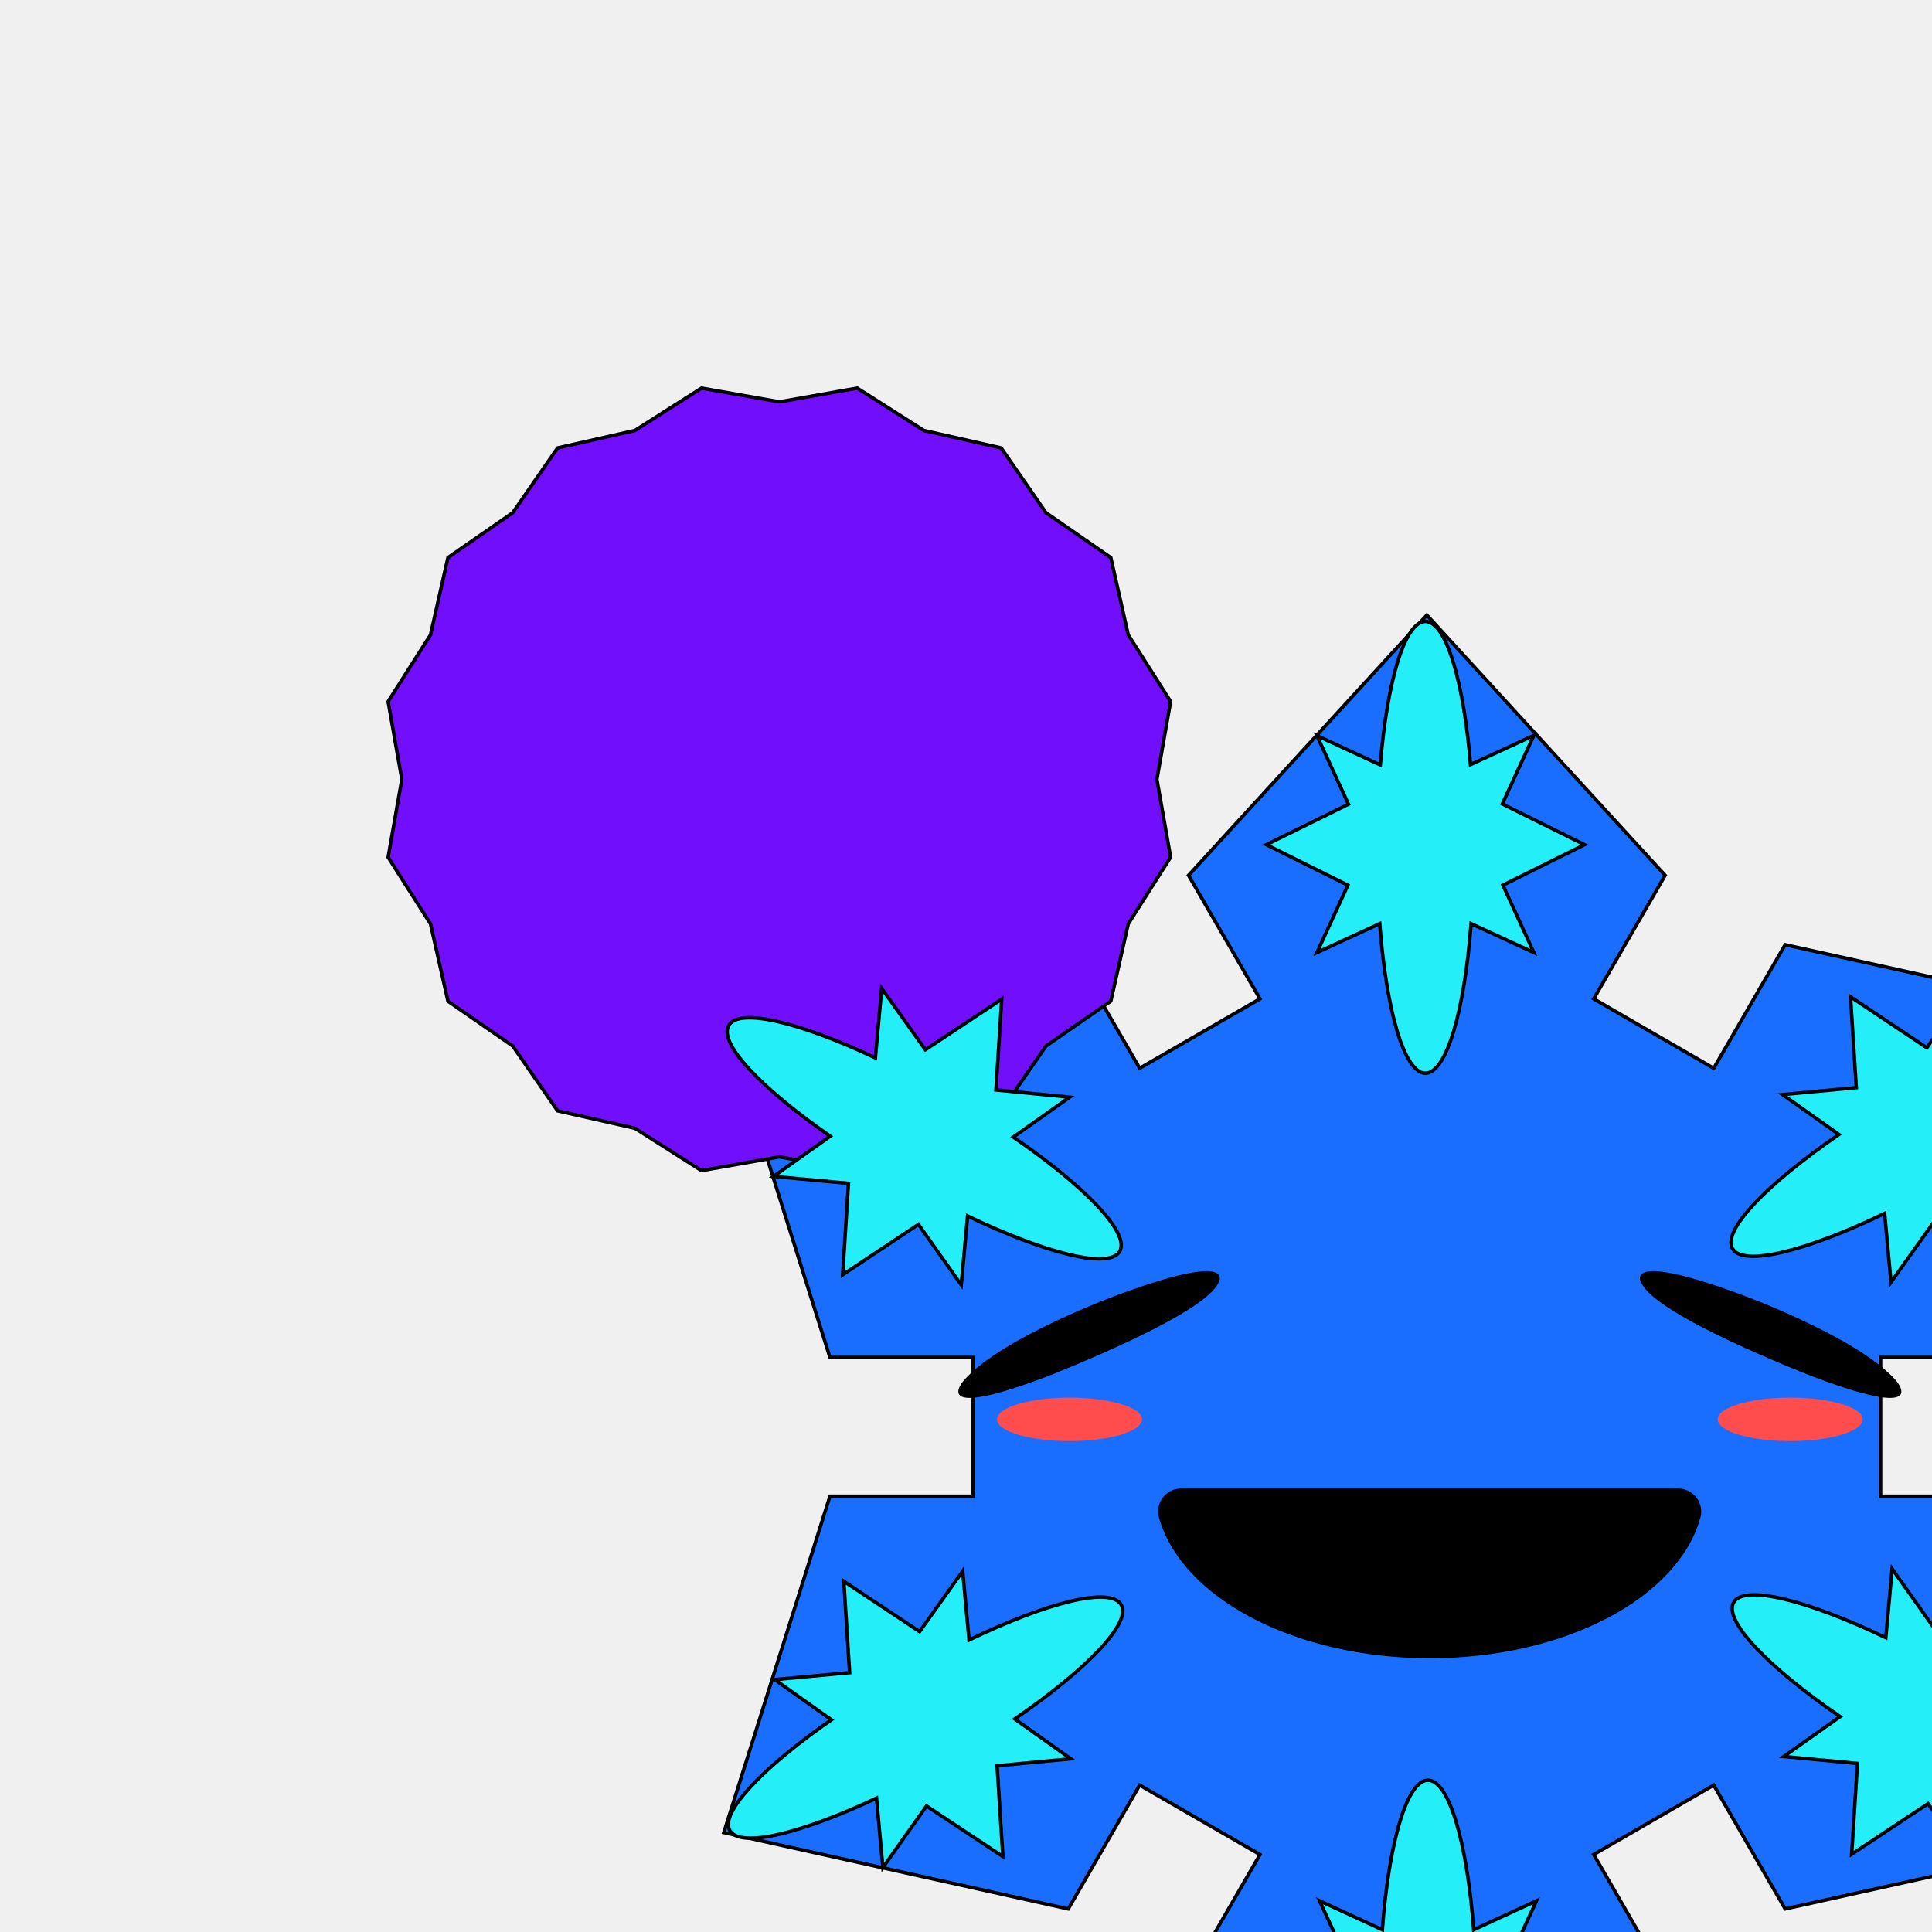
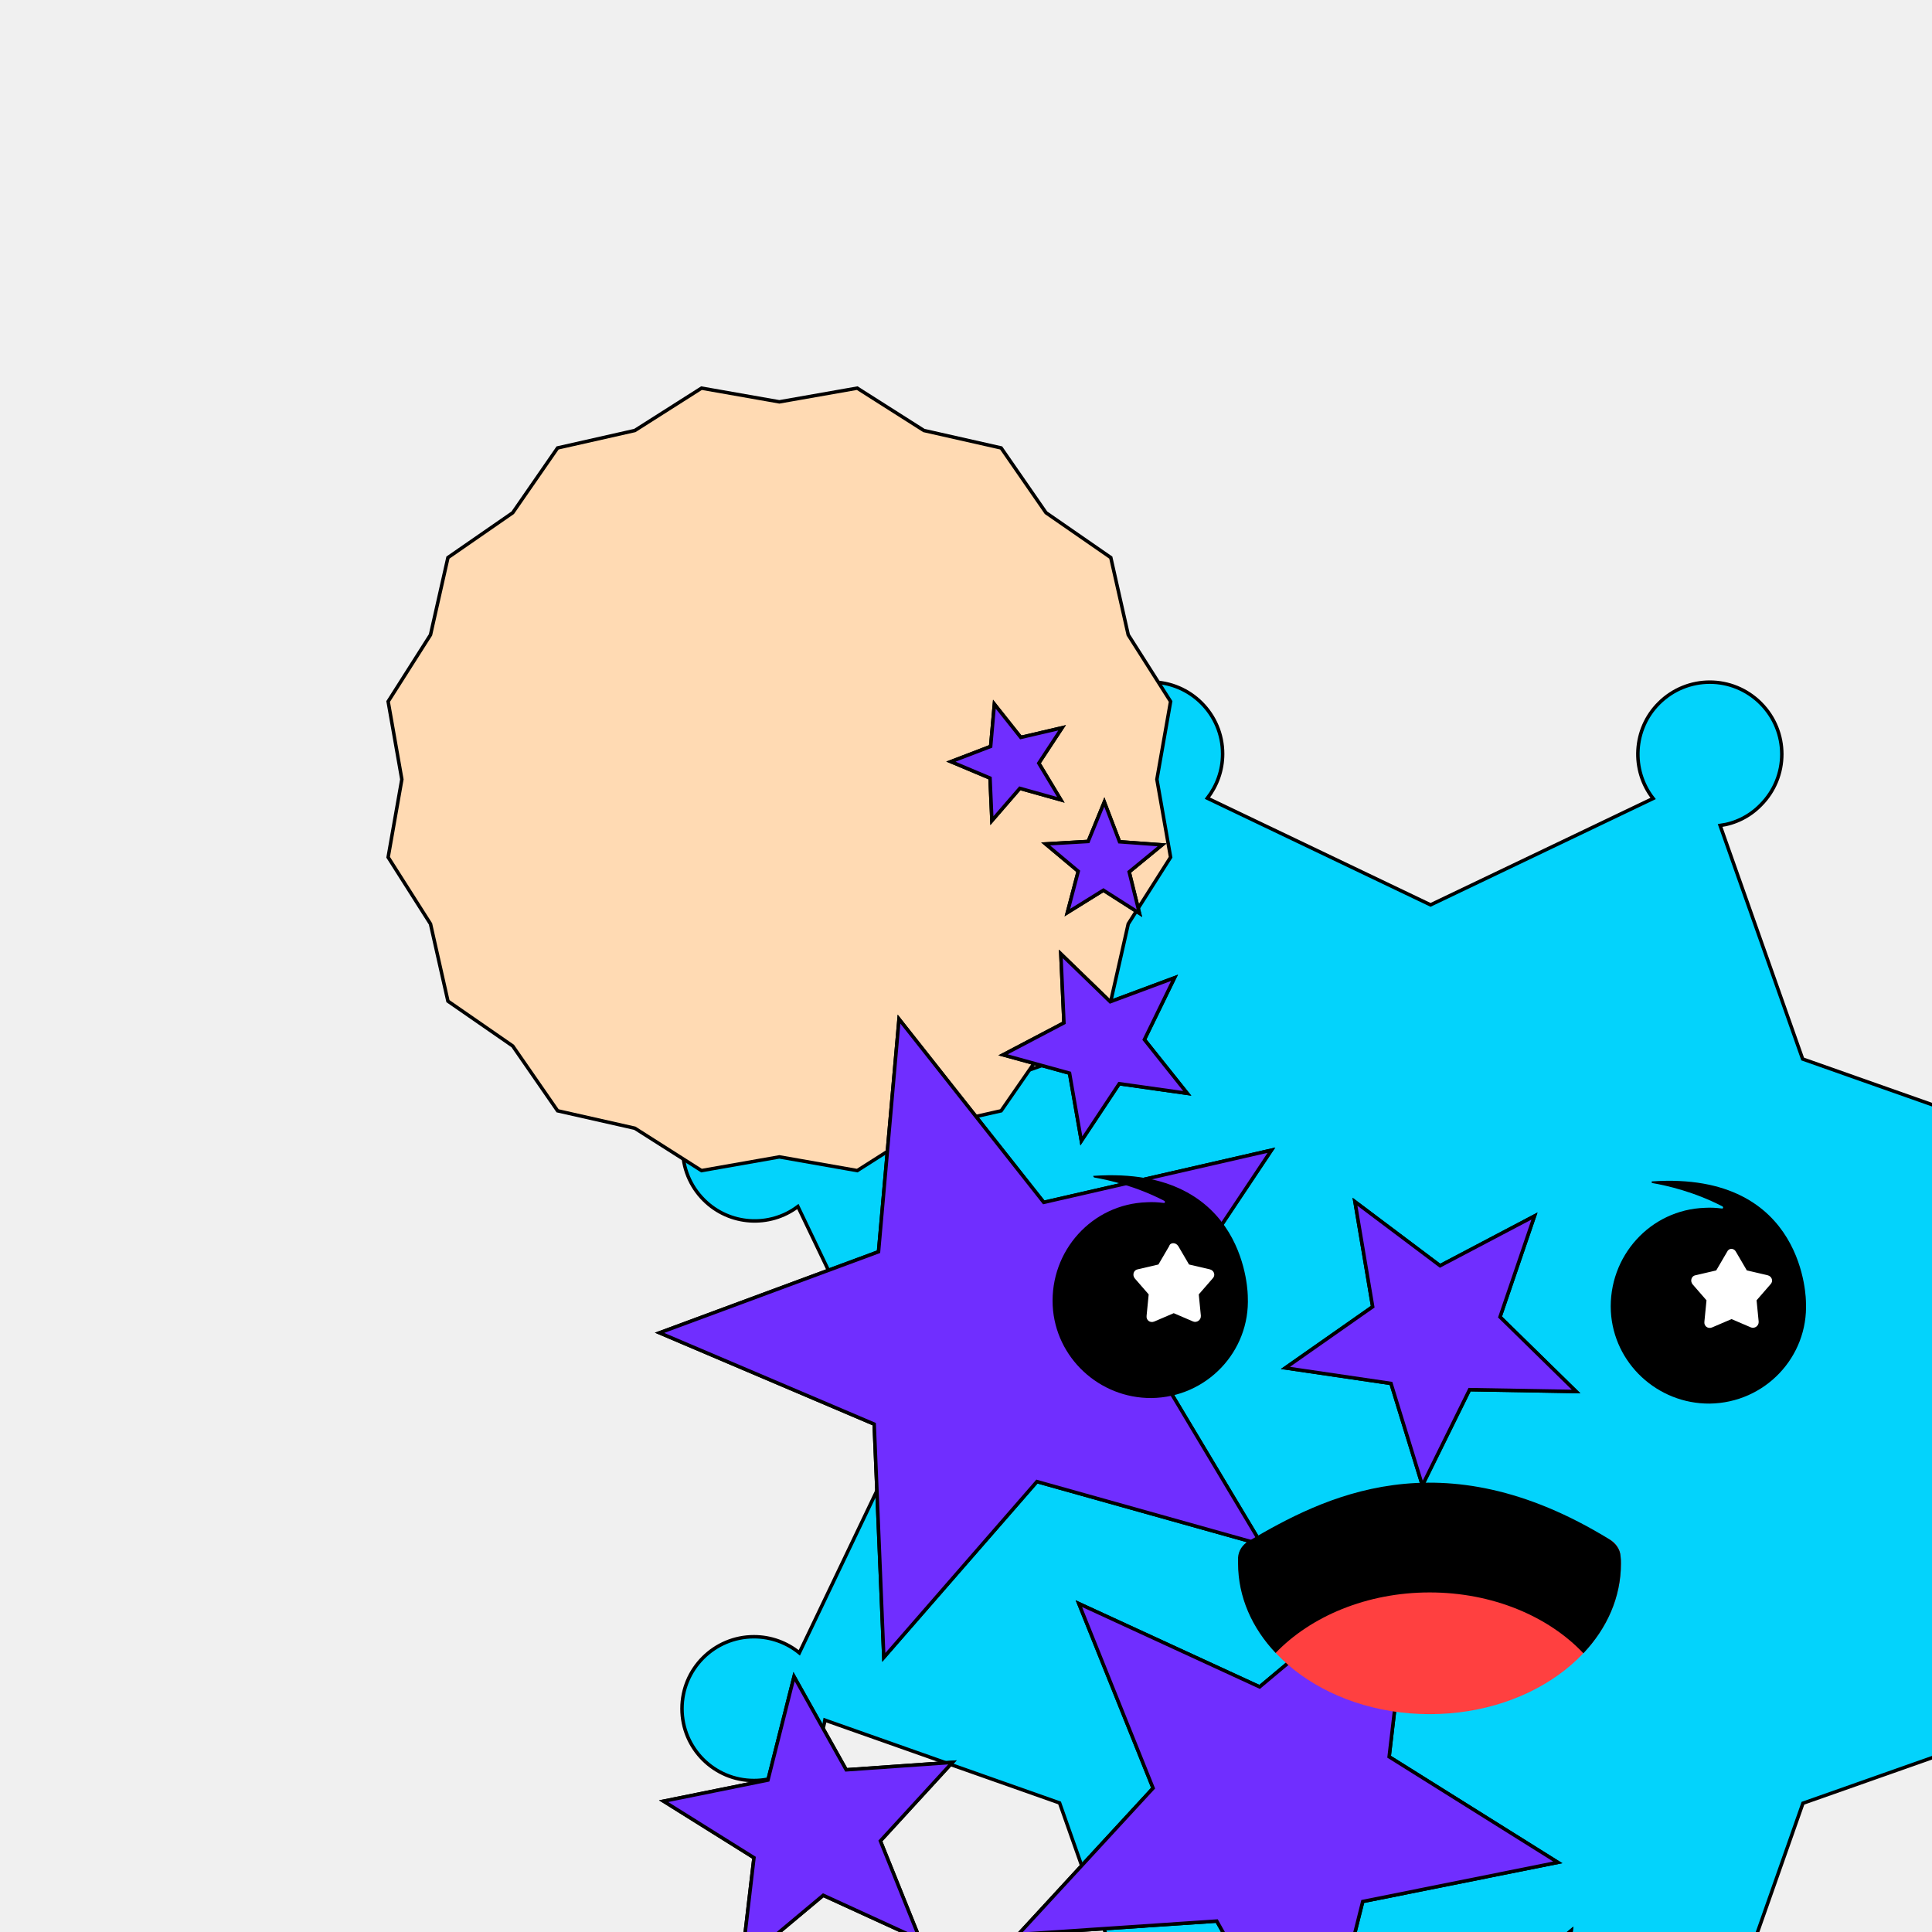
<svg xmlns="http://www.w3.org/2000/svg" height="100%" width="100%" viewBox="0 0 1000 1000" style="background-color: transparent">
  <style>
    #id-hero {
      transform-origin: 300px 300px;
      transform: translate(200px, 200px) scale(1.8);
    }
  </style>
  <g id="id-hero">
    <style>
      @keyframes moveBG {
        0% {
          transform-origin: 300px 300px;
          transform: translate(0px, 0px) rotate(0deg);
        }
        100% {
          transform-origin: 300px 300px;
          transform: translate(0px, 0px) rotate(360deg);
        }
      }
      #id-BG {
        animation: moveBG 12s infinite linear;
        animation-delay: 0s;
        animation-direction: reverse;
      }
    </style>
-     <g id="id-BG" fill="hsl(218,100%,55%)">
+     <g id="id-BG" fill="hsl(190,98%,50%)">
      <g stroke="black" stroke-width="1" stroke-miterlimit="10">
-         <path d="M429.661 319.142V279.226H470.741L501.261 182.429L402.218 160.558L381.678 196.067L347.167 176.109L367.707 140.6L299.184 65.757L230.661 140.6L251.202 176.109L216.607 196.067L196.067 160.558L97.025 182.429L127.544 279.226H168.625V319.142H127.544L97.025 415.856L196.067 437.81L216.607 402.218L251.202 422.176L230.661 457.769L299.184 532.528L367.707 457.769L347.167 422.176L381.678 402.218L402.218 437.81L501.261 415.856L470.741 319.142H429.661Z" />
+         <path d="M482.006 363.921L451.575 300.331L482.171 236.41C485.562 238.89 489.779 240.379 494.327 240.379C505.738 240.379 515 231.117 515 219.706C515 208.294 505.738 199.033 494.327 199.033C483.825 199.033 475.225 206.806 473.819 216.894L407.252 193.41L383.519 126.263C387.819 125.685 391.954 123.7 395.179 120.392C403.283 112.288 403.283 99.223 395.179 91.119C387.075 83.015 374.01 83.015 365.906 91.119C358.463 98.561 357.885 110.387 364.252 118.49L300.248 149.087L236.079 118.408C238.808 114.852 240.462 110.469 240.462 105.673C240.462 94.261 231.2 85 219.788 85C208.377 85 199.115 94.261 199.115 105.673C199.115 116.258 207.054 124.94 217.308 126.181L193.575 193.492L126.512 217.142C126.015 212.594 124.031 208.129 120.558 204.656C112.454 196.552 99.388 196.552 91.285 204.656C83.181 212.76 83.181 225.825 91.285 233.929C98.644 241.288 110.221 241.95 118.325 235.831L149.252 300.413L118.738 364.169C115.183 361.275 110.635 359.538 105.673 359.538C94.261 359.538 85 368.8 85 380.212C85 391.623 94.261 400.885 105.673 400.885C115.927 400.885 124.527 393.36 126.098 383.519L193.575 407.335L216.977 473.654C212.512 474.15 208.212 476.135 204.738 479.525C196.635 487.629 196.635 500.694 204.738 508.798C212.842 516.902 225.908 516.902 234.012 508.798C241.206 501.604 241.95 490.44 236.327 482.337L300.496 451.658L363.756 481.923C361.11 485.396 359.621 489.696 359.621 494.41C359.621 505.821 368.883 515.083 380.294 515.083C391.706 515.083 400.967 505.821 400.967 494.41C400.967 484.238 393.608 475.721 383.85 474.067L407.335 407.417L473.737 384.015C474.398 388.233 476.3 392.202 479.525 395.427C487.629 403.531 500.694 403.531 508.798 395.427C516.902 387.323 516.902 374.258 508.798 366.154C501.521 358.712 490.11 358.05 482.006 363.921Z" />
      </g>
    </g>
    <style>
      @keyframes moveCore {
        0% {
          transform-origin: 113px 113px;
          transform: translate(187px, 187px) rotate(0deg);
        }
        100% {
          transform-origin: 113px 113px;
          transform: translate(187px, 187px) rotate(360deg);
        }
      }
      #id-Core {
        animation: moveCore 34s infinite linear;
        animation-delay: 0s;
        animation-direction: normal;
      }
    </style>
-     <g id="id-Core" fill="hsl(265,97%,52%)">
+     <g id="id-Core" fill="hsl(31,100%,85%)">
      <g stroke="black" stroke-width="1" stroke-miterlimit="10">
        <path d="M113 4.441L135.393 0.5L154.561 12.682L176.774 17.697L189.672 36.328L208.303 49.226L213.318 71.439L225.5 90.607L221.559 113L225.5 135.393L213.318 154.561L208.303 176.774L189.672 189.672L176.774 208.303L154.561 213.318L135.393 225.5L113 221.559L90.607 225.5L71.439 213.318L49.226 208.303L36.328 189.672L17.697 176.774L12.682 154.561L0.5 135.393L4.441 113L0.5 90.607L12.682 71.439L17.697 49.226L36.328 36.328L49.226 17.697L71.439 12.682L90.607 0.5L113 4.441Z" />
      </g>
    </g>
-     <style>
-       @keyframes moveFG {
-         0% {
-           transform-origin: 300px 300px;
-           transform: translate(0px, 0px) rotate(0deg);
-         }
-         100% {
-           transform-origin: 300px 300px;
-           transform: translate(0px, 0px) rotate(360deg);
-         }
-       }
-       #id-FG {
-         animation: moveFG 8s infinite linear;
-         animation-delay: 0s;
-         animation-direction: normal;
-       }
-     </style>
-     <g id="id-FG" fill="hsl(183,95%,56%)">
+     <g id="id-FG" fill="hsl(259,100%,59%)">
      <g stroke="black" stroke-width="1" stroke-miterlimit="10">
-         <path d="M321.055 143.427L344.506 131.785L320.889 120.06L329.953 100.351L311.741 108.75C309.746 84.634 304.673 67.586 298.769 67.586C292.864 67.586 287.792 84.634 285.796 108.833L267.584 100.434L276.648 120.143L253.031 131.785L276.482 143.427L267.584 162.804L285.63 154.488C287.542 179.518 292.698 197.481 298.769 197.481C304.839 197.481 309.995 179.602 311.908 154.488L329.953 162.804L321.055 143.427Z" />
-         <path d="M175.277 202.304L176.941 176.192L154.987 190.745L142.43 173.115L140.6 193.073C118.729 182.762 101.349 178.604 98.439 183.76C95.445 188.915 107.752 201.805 127.627 215.609L111.328 227.169L132.866 229.164L131.203 255.443L152.991 240.973L165.298 258.353L167.128 238.561C189.747 249.372 207.876 253.946 210.87 248.707C213.863 243.468 200.974 230.079 180.267 215.859L196.483 204.383L175.277 202.304Z" />
-         <path d="M153.323 358.061L131.536 343.591L133.199 369.87L111.661 371.865L127.96 383.424C108.085 397.229 95.777 410.202 98.771 415.274C101.765 420.43 119.062 416.189 140.933 405.961L142.762 425.919L155.319 408.206L177.273 422.759L175.61 396.647L196.816 394.651L180.683 383.175C201.389 368.955 214.362 355.566 211.285 350.327C208.208 345.088 190.163 349.579 167.544 360.473L165.714 340.681L153.323 358.061Z" />
-         <path d="M277.23 454.858L253.78 466.5L277.397 478.226L268.332 497.934L286.544 489.535C288.623 513.651 293.613 530.782 299.517 530.782C305.421 530.782 310.494 513.735 312.49 489.535L330.702 497.934L321.637 478.226L345.255 466.5L321.804 454.858L330.702 435.482L312.656 443.798C310.744 418.767 305.588 400.805 299.517 400.805C293.446 400.805 288.291 418.684 286.378 443.798L268.332 435.482L277.23 454.858Z" />
-         <path d="M423.008 395.981L421.345 422.093L443.299 407.541L455.856 425.253L457.686 405.295C479.556 415.607 496.937 419.765 499.847 414.609C502.841 409.453 490.533 396.564 470.658 382.759L486.957 371.2L465.419 369.204L467.082 342.926L445.295 357.396L432.987 340.015L431.158 359.807C408.539 348.997 390.41 344.423 387.416 349.662C384.422 354.901 397.312 368.289 418.019 382.51L401.803 393.986L423.008 395.981Z" />
-         <path d="M444.962 240.308L466.75 254.777L465.087 228.499L486.625 226.503L470.326 214.944C490.201 201.14 502.508 188.167 499.515 183.094C496.521 177.938 479.224 182.18 457.353 192.408L455.523 172.45L442.966 190.163L421.012 175.527L422.676 201.639L401.47 203.635L417.686 215.111C396.979 229.331 384.007 242.719 387.084 247.958C390.16 253.197 408.206 248.707 430.825 237.813L432.655 257.605L444.962 240.308Z" />
+         <path d="M189.027 234.634L254.492 219.63L217.249 275.449L251.723 333.055L187.062 314.925L143.031 365.475L140.263 298.402L78.549 272.145L141.513 248.835L147.408 181.94L189.027 234.634Z" />
+         <path d="M288.341 394.055L336.837 424.421L280.75 435.674L266.817 491.136L238.773 441.301L181.703 445.141L220.464 403.075L199.119 350.024L251.098 373.96L295.04 337.164L288.341 394.055Z" />
+         <path d="M338.356 463.718L355.146 474.257L335.766 478.097L330.943 497.299L321.297 480.062L301.559 481.401L314.956 466.844L307.543 448.535L325.495 456.752L340.678 444.069L338.356 463.718Z" />
+         <path d="M377.295 499.085L383.994 509.356L372.115 506.498L364.435 516.054L363.452 503.819L352.02 499.442L363.273 494.798L363.899 482.563L371.847 491.851L383.636 488.636L377.295 499.085Z" />
+         <path d="M415.699 491.494L425.166 499.264L412.931 500.157L408.465 511.499L403.91 500.157L391.674 499.442L401.052 491.583L398.016 479.705L408.376 486.224L418.647 479.615L415.699 491.494Z" />
+         <path d="M194.832 183.012L193.939 163.185L208.139 176.939L226.627 170.062L217.964 187.835L230.289 203.286L210.73 200.517L199.834 216.95L196.44 197.48L177.327 192.211L194.832 183.012Z" />
+         <path d="M201.798 130.854L206.443 119.512L210.819 130.943L223.055 131.836L213.587 139.607L216.535 151.485L206.175 144.876L195.815 151.306L198.94 139.428L189.563 131.569L201.798 130.854Z" />
+         <path d="M173.755 103.525L174.826 91.378L182.418 100.935L194.296 98.166L187.598 108.348L193.939 118.886L182.15 115.582L174.112 124.87L173.576 112.635L162.323 107.901L173.755 103.525Z" />
+         <path d="M132.225 397.806L162.769 395.663L142.049 418.258L153.481 446.659L125.616 433.888L102.127 453.536L105.699 423.081L79.71 406.826L109.718 400.753L117.22 371.013L132.225 397.806Z" />
+         <path d="M320.225 267.59L342.107 289.025L311.473 288.489L297.897 315.997L288.877 286.703L258.511 282.237L283.608 264.643L278.517 234.455L302.988 252.854L330.139 238.564L320.225 267.59Z" />
+         <path d="M189.027 234.634L254.492 219.63L217.249 275.449L251.723 333.055L187.062 314.925L143.031 365.475L140.263 298.402L78.549 272.145L141.513 248.835L147.408 181.94L189.027 234.634Z" />
+         <path d="M288.341 394.055L336.837 424.421L280.75 435.674L266.817 491.136L238.773 441.301L181.703 445.141L220.464 403.075L199.119 350.024L251.098 373.96L295.04 337.164L288.341 394.055Z" />
+         <path d="M338.356 463.718L355.146 474.257L335.766 478.097L330.943 497.299L321.297 480.062L301.559 481.401L314.956 466.844L307.543 448.535L325.495 456.752L340.678 444.069L338.356 463.718Z" />
+         <path d="M377.295 499.085L383.994 509.356L372.115 506.498L364.435 516.054L363.452 503.819L352.02 499.442L363.273 494.798L363.899 482.563L371.847 491.851L383.636 488.636L377.295 499.085Z" />
+         <path d="M415.699 491.494L425.166 499.264L412.931 500.157L408.465 511.499L403.91 500.157L391.674 499.442L401.052 491.583L398.016 479.705L408.376 486.224L418.647 479.615L415.699 491.494Z" />
+         <path d="M194.832 183.012L193.939 163.185L208.139 176.939L226.627 170.062L217.964 187.835L230.289 203.286L210.73 200.517L199.834 216.95L196.44 197.48L177.327 192.211L194.832 183.012Z" />
+         <path d="M201.798 130.854L206.443 119.512L210.819 130.943L223.055 131.836L213.587 139.607L216.535 151.485L206.175 144.876L195.815 151.306L198.94 139.428L189.563 131.569L201.798 130.854Z" />
+         <path d="M173.755 103.525L174.826 91.378L182.418 100.935L194.296 98.166L187.598 108.348L193.939 118.886L182.15 115.582L174.112 124.87L173.576 112.635L162.323 107.901L173.755 103.525Z" />
+         <path d="M132.225 397.806L162.769 395.663L142.049 418.258L153.481 446.659L125.616 433.888L102.127 453.536L105.699 423.081L79.71 406.826L109.718 400.753L117.22 371.013L132.225 397.806Z" />
+         <path d="M320.225 267.59L342.107 289.025L311.473 288.489L297.897 315.997L288.877 286.703L258.511 282.237L283.608 264.643L278.517 234.455L302.988 252.854L330.139 238.564L320.225 267.59Z" />
      </g>
    </g>
    <g id="id-Face">
      <g>
-         <path d="M300.053 365.724C339.108 365.724 371.494 348.26 377.844 325.293C379.009 321.166 375.834 316.932 371.494 316.932H228.506C224.167 316.932 220.991 321.06 222.156 325.293C228.612 348.26 260.999 365.724 300.053 365.724Z" fill="black" />
-         <path d="M239.302 257.662C239.302 257.662 245.017 248.454 210.831 261.049C210.831 261.049 176.963 273.327 166.061 285.815C166.061 285.815 154.842 298.304 191.78 284.016C191.674 283.91 235.174 267.188 239.302 257.662Z" fill="black" />
-         <path d="M196.437 303.279C207.952 303.279 217.287 300.483 217.287 297.034C217.287 293.586 207.952 290.79 196.437 290.79C184.922 290.79 175.587 293.586 175.587 297.034C175.587 300.483 184.922 303.279 196.437 303.279Z" fill="#FF4D4D" />
-         <path d="M360.804 257.662C360.804 257.662 355.089 248.454 389.275 261.049C389.275 261.049 423.143 273.327 434.045 285.815C434.045 285.815 445.264 298.304 408.326 284.016C408.326 283.91 364.826 267.188 360.804 257.662Z" fill="black" />
-         <path d="M403.669 303.279C415.184 303.279 424.519 300.483 424.519 297.034C424.519 293.586 415.184 290.79 403.669 290.79C392.154 290.79 382.819 293.586 382.819 297.034C382.819 300.483 392.154 303.279 403.669 303.279Z" fill="#FF4D4D" />
+         <path d="M248.1 332.101C246.3 333.101 245.1 334.901 245 336.901C245 337.401 245 337.901 245 338.501C245 362.401 269.6 381.801 300 381.801C330.4 381.801 355 362.401 355 338.501C355 337.801 355 337.201 354.9 336.501C354.8 334.401 353.6 332.601 351.8 331.601C305.8 306.901 266 322.201 248.1 332.101Z" fill="#FF4040" />
+         <path d="M300 346.8C318.1 346.8 334.2 353.7 344.2 364.3C351 357.1 355 348.2 355 338.5C355 337.8 355 337.2 354.9 336.5C354.8 334.4 353.5 332.7 351.8 331.6C303.1 301.6 269 319.7 248 332C246.2 333 245 334.8 244.9 336.8C244.9 337.3 244.9 337.8 244.9 338.4C244.9 348.1 248.9 357 255.7 364.2C265.8 353.7 281.9 346.8 300 346.8Z" fill="black" />
+         <path d="M203.6 227.5C207.7 228.2 215.6 230 223.7 234.2C224 234.4 223.9 234.9 223.5 234.8C221.9 234.6 220.4 234.5 218.7 234.6C202.9 235.1 190.8 248.6 191.6 264.4C192.4 279.3 205 291 220 290.9C235.9 290.7 248.4 277.5 247.7 261.8C247.7 261.8 247.9 224 203.5 227C203.2 226.8 203.2 227.4 203.6 227.5Z" fill="black" />
+         <path d="M227.7 247.2L230.8 252.5L236.8 253.9C238 254.2 238.5 255.6 237.6 256.5L233.6 261.1L234.2 267.2C234.3 268.5 233 269.3 232 268.9L226.4 266.5L220.8 268.9C219.6 269.4 218.4 268.5 218.6 267.2L219.2 261.1L215.2 256.5C214.4 255.5 214.9 254.1 216 253.9L222 252.5L225.1 247.2C225.4 246.1 227 246.1 227.7 247.2Z" fill="white" />
+         <path d="M364.1 229.099C368.2 229.799 376.1 231.599 384.2 235.799C384.5 235.999 384.4 236.499 384 236.399C382.4 236.199 380.9 236.099 379.2 236.199C363.4 236.699 351.3 250.199 352.1 265.999C352.9 280.899 365.5 292.599 380.5 292.499C396.4 292.299 408.9 279.099 408.2 263.399C408.2 263.399 408.4 225.599 364 228.599C363.8 228.499 363.7 229.099 364.1 229.099Z" fill="black" />
+         <path d="M388.1 248.9L391.2 254.2L397.2 255.6C398.4 255.9 398.9 257.3 398 258.2L394 262.8L394.6 268.9C394.7 270.2 393.4 271 392.4 270.6L386.8 268.2L381.2 270.6C380 271.1 378.8 270.2 379 268.9L379.6 262.8L375.6 258.2C374.8 257.2 375.3 255.8 376.4 255.6L382.4 254.2L385.5 248.9C386 247.7 387.5 247.7 388.1 248.9Z" fill="white" />
      </g>
    </g>
  </g>
</svg>
